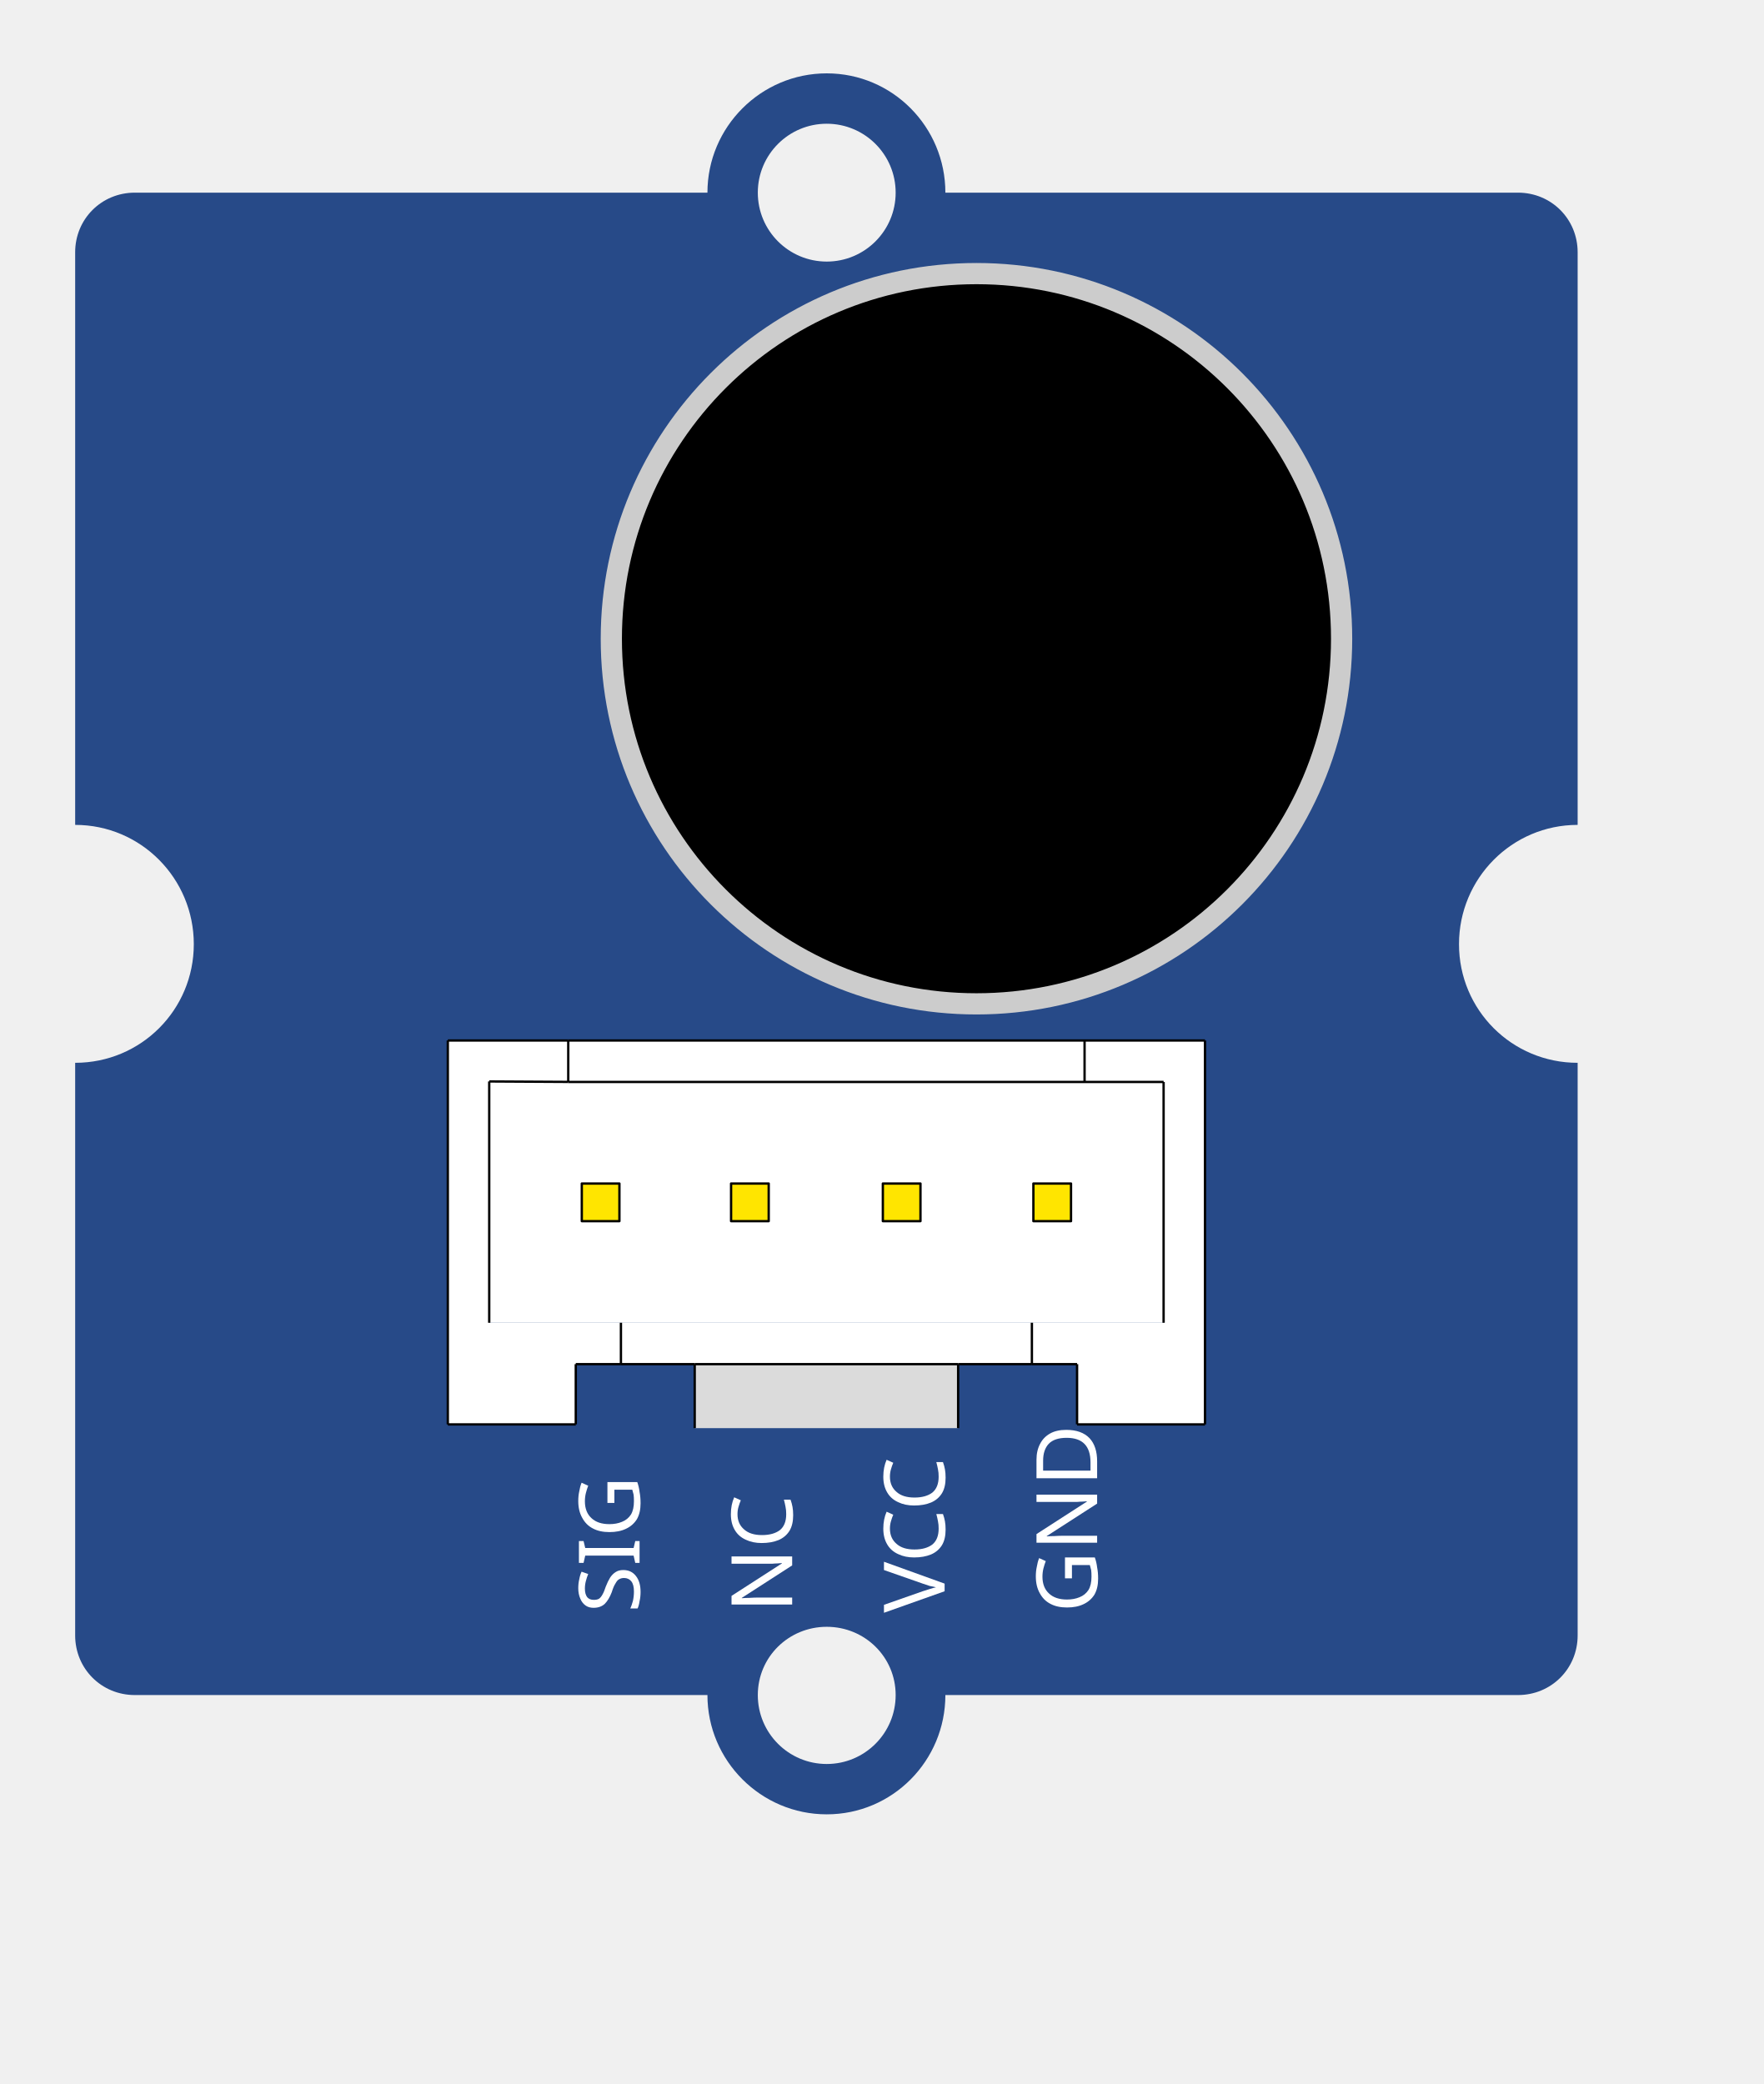
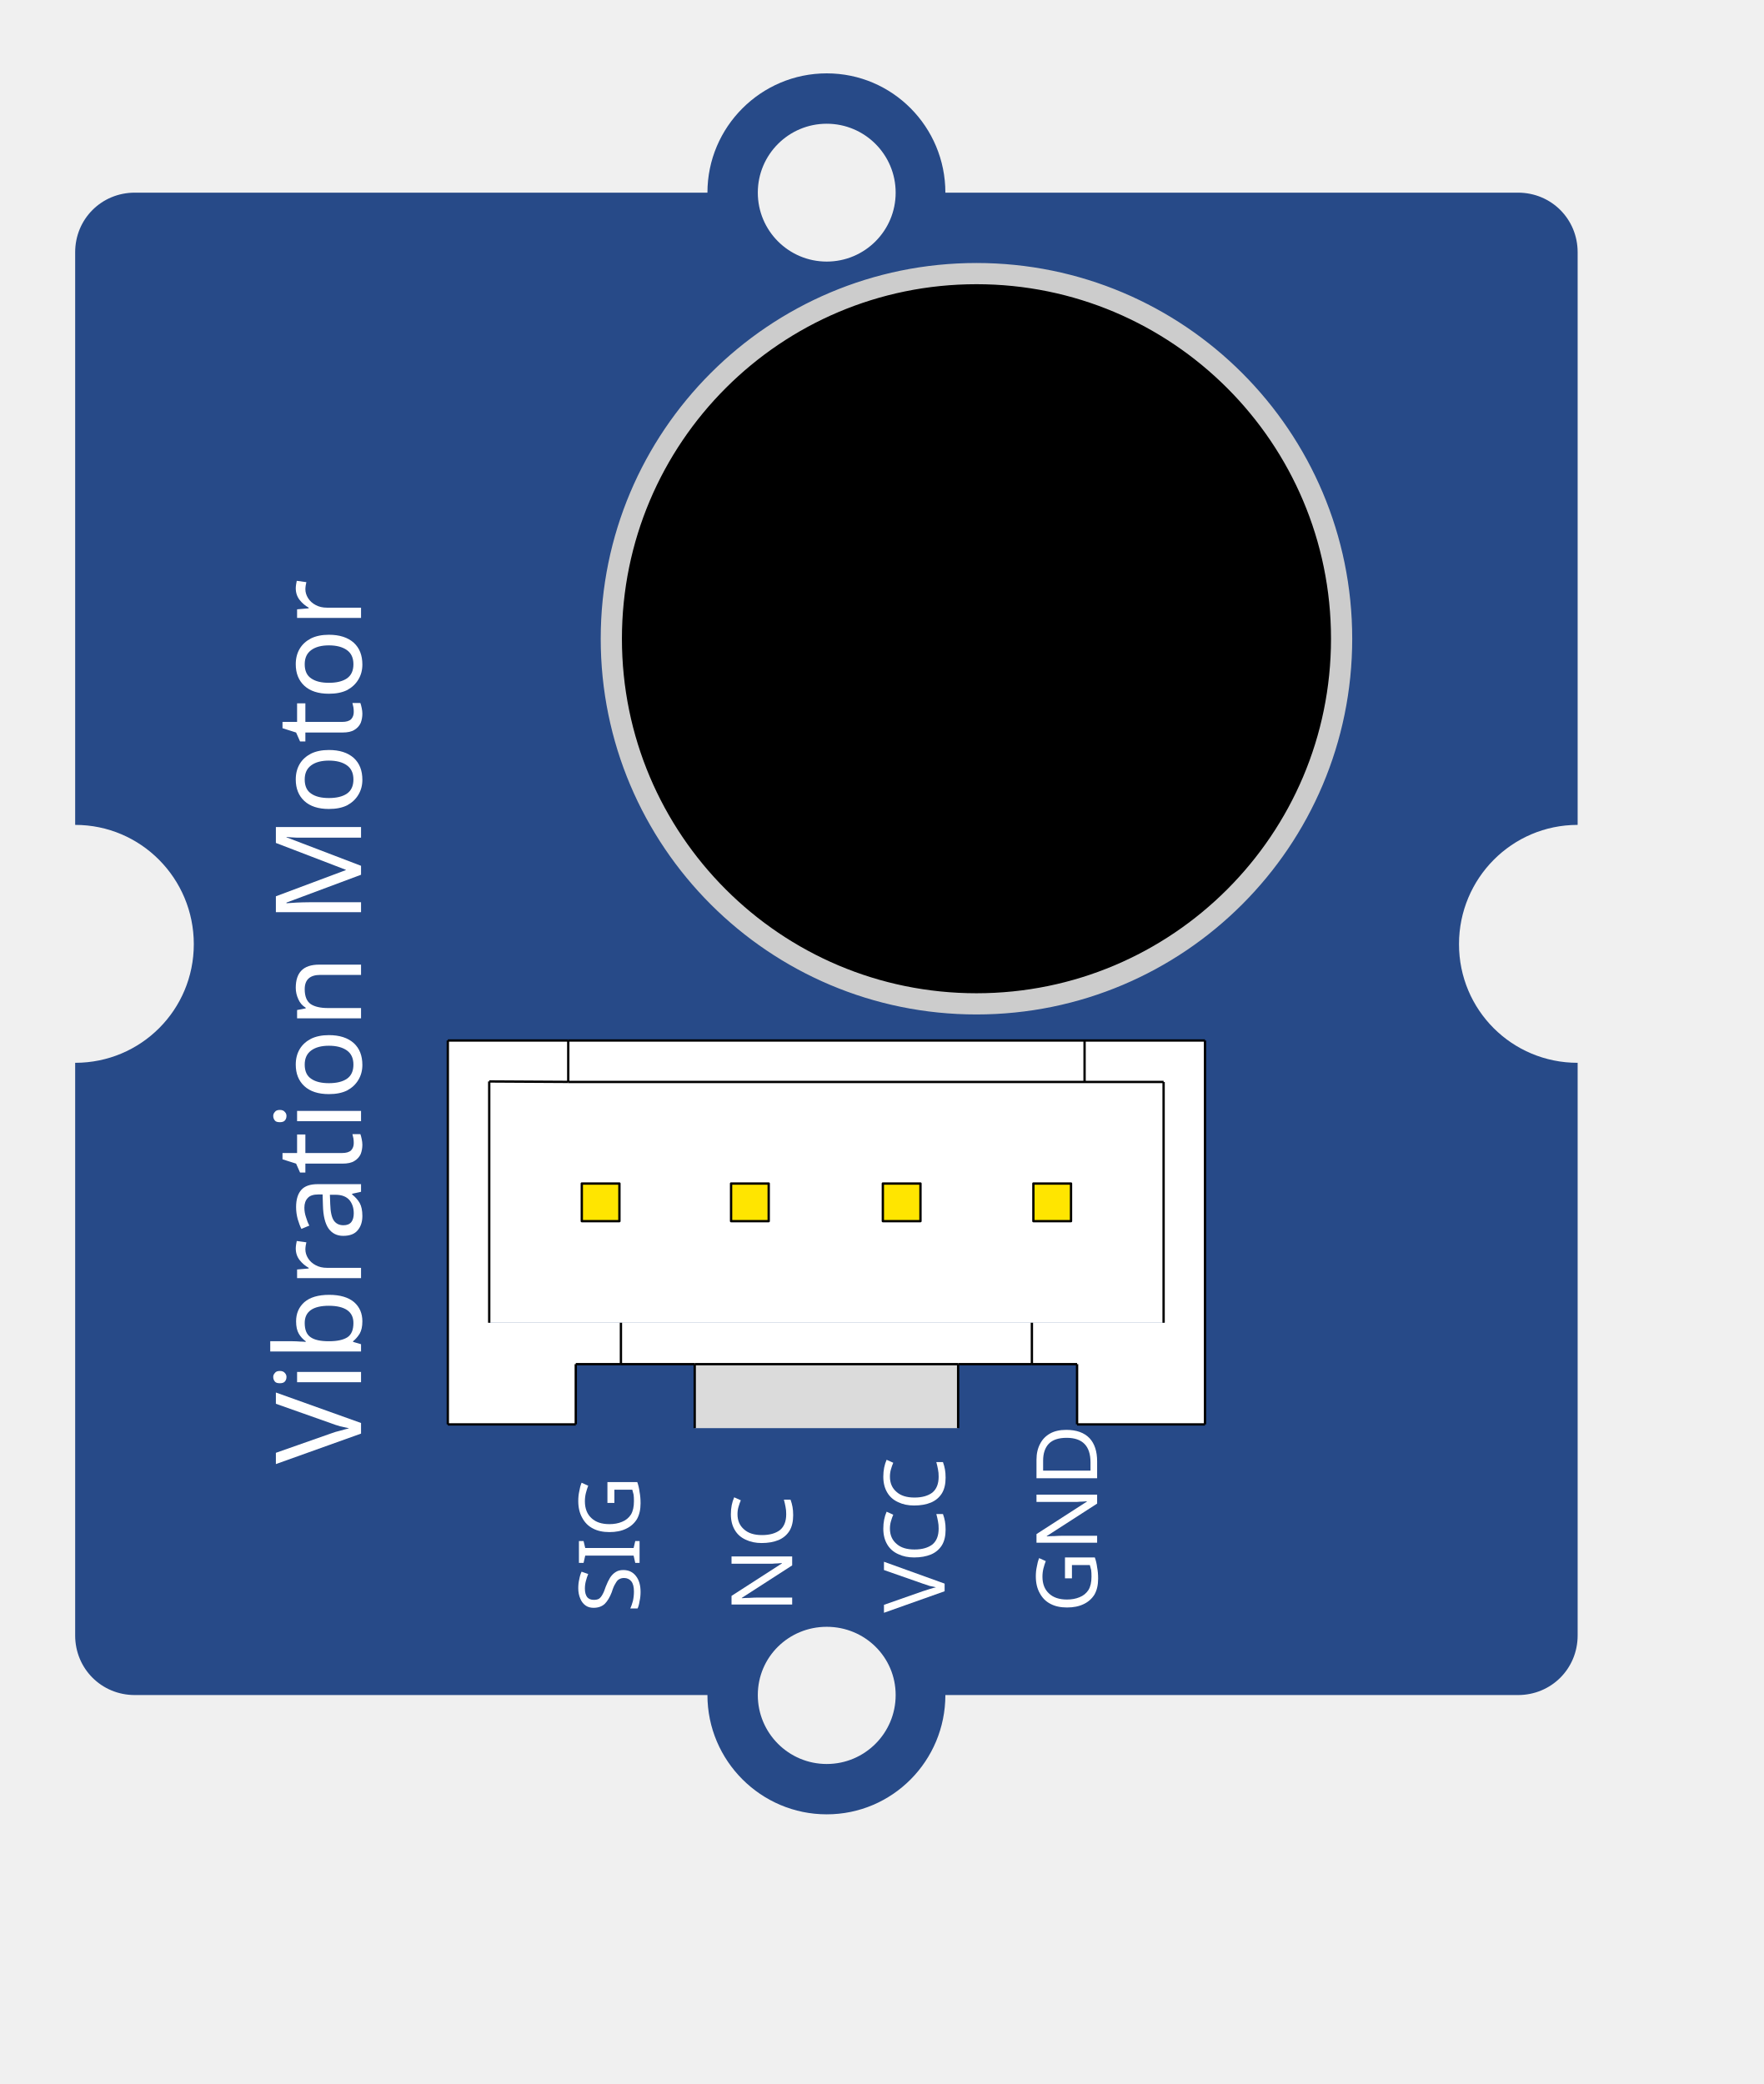
<svg xmlns="http://www.w3.org/2000/svg" width="22mm" version="1.1" height="26mm" id="svg2">
  <defs id="defs56" />
  <g id="layer1" style="display:inline" transform="translate(0,14.17323)">
    <path style="display:inline;fill:#274a88" d="m 38.981,-10.714 c -3.1,0 -5.625,2.525 -5.625,5.625 l -27,0 c -1.57,0 -2.812,1.242 -2.812,2.812 l 0,27 c 3.1,0 5.594,2.525 5.594,5.625 0,3.1 -2.494,5.594 -5.594,5.594 l 0,27 c 0,1.57 1.242,2.812 2.812,2.812 l 27,0 c 0,3.1 2.525,5.625 5.625,5.625 3.1,0 5.594,-2.525 5.594,-5.625 l 27,0 c 1.57,0 2.812,-1.242 2.812,-2.812 l 0,-27 c -3.1,0 -5.594,-2.494 -5.594,-5.594 0,-3.1 2.494,-5.625 5.594,-5.625 l 0,-27 c 0,-1.57 -1.242,-2.812 -2.812,-2.812 l -27,0 c 0,-3.1 -2.494,-5.625 -5.594,-5.625 z m 0,2.375 c 1.795,0 3.25,1.455 3.25,3.25 0,1.795 -1.455,3.25 -3.25,3.25 -1.795,0 -3.25,-1.455 -3.25,-3.25 0,-1.795 1.455,-3.25 3.25,-3.25 z m 0,70.875 c 1.795,0 3.25,1.424 3.25,3.219 0,1.795 -1.455,3.25 -3.25,3.25 -1.795,0 -3.25,-1.455 -3.25,-3.25 0,-1.795 1.455,-3.219 3.25,-3.219 z" id="Board" />
  </g>
  <g id="layer2" style="display:inline" transform="translate(0,14.17323)">
    <circle cx="46.041" cy="15.945" id="Vib_Motor" style="display:inline;fill:#000000;stroke:#cccccc;stroke-width:1;stroke-opacity:1" r="17.217" />
  </g>
  <g id="layer4" transform="translate(0,14.17323)" style="display:inline">
    <text style="font-size:4px;font-family:OCRA;display:inline;fill:#ffffff" font-size="3.2" id="Label_GND" y="51.731" x="-61.874" transform="matrix(0,-1,1,0,0,0)">
      <tspan style="-inkscape-font-specification:'OCRA, Normal';font-family:OCRA;font-weight:normal;font-style:normal;font-stretch:normal;font-variant:normal;font-size:4px;text-anchor:start;text-align:start;writing-mode:lr;line-height:125%" id="tspan4189">GND</tspan>
    </text>
    <text style="font-size:4px;font-family:OCRA;display:inline;fill:#ffffff" font-size="3.2" id="Label_VCC" y="44.54" x="-61.874" transform="matrix(0,-1,1,0,0,0)">
      <tspan style="-inkscape-font-specification:'OCRA, Normal';font-family:OCRA;font-weight:normal;font-style:normal;font-stretch:normal;font-variant:normal;font-size:4px;text-anchor:start;text-align:start;writing-mode:lr;line-height:125%" id="tspan4187">VCC</tspan>
    </text>
    <text style="font-size:4px;font-family:OCRA;display:inline;fill:#ffffff" font-size="3.2" id="Label_NC" y="37.349" x="-61.874" transform="matrix(0,-1,1,0,0,0)">
      <tspan style="-inkscape-font-specification:'OCRA, Normal';font-family:OCRA;font-weight:normal;font-style:normal;font-stretch:normal;font-variant:normal;font-size:4px;text-anchor:start;text-align:start;writing-mode:lr;line-height:125%" id="tspan4185">NC</tspan>
    </text>
    <text style="font-size:4px;font-family:OCRA;display:inline;fill:#ffffff" font-size="3.2" id="Label_SIG" y="30.157" x="-61.874" transform="matrix(0,-1,1,0,0,0)">
      <tspan style="-inkscape-font-specification:'OCRA, Normal';font-family:OCRA;font-weight:normal;font-style:normal;font-stretch:normal;font-variant:normal;font-size:4px;text-anchor:start;text-align:start;writing-mode:lr;line-height:125%" id="tspan4183">SIG</tspan>
+     </text>
+     <text xml:space="preserve" style="font-style:normal;font-variant:normal;font-weight:normal;font-stretch:normal;font-size:5.625px;line-height:125%;font-family:OCRA;-inkscape-font-specification:'OCRA, Normal';text-align:center;letter-spacing:0px;word-spacing:0px;writing-mode:lr-tb;text-anchor:middle;fill:#000000;fill-opacity:1;stroke:none;stroke-width:1px;stroke-linecap:butt;stroke-linejoin:miter;stroke-opacity:1" x="-30.337" y="17.025" id="Label_Main" transform="matrix(0,-1,1,0,0,0)">
+       <tspan id="tspan4188" x="-30.337" y="17.025" style="font-style:normal;font-variant:normal;font-weight:normal;font-stretch:normal;font-size:5.625px;line-height:125%;font-family:OCRA;-inkscape-font-specification:'OCRA, Normal';text-align:center;writing-mode:lr-tb;text-anchor:middle;fill:#ffffff">Vibration Motor</tspan>
    </text>
  </g>
  <g id="layer3" transform="translate(0,14.17323)" style="display:inline">
    <g style="display:inline" id="Grove_Socket" transform="matrix(0,-1,1,0,-0.02239171,77.95276)">
      <g transform="matrix(1.249998,0,0,1.249998,3.544295,-1257.101)" id="g33658-1">
        <path style="fill:#ffffff" d="m 31.614,1022.592 0,4.543 -1.562,0 0.017,-2.981 -9.103,0 0,4.968 -1.562,0 0,-1.703 -2.271,0 0,-4.827 14.48,0 z" id="path16826-7" />
        <path style="fill:#ffffff" d="m 31.614,1046.611 0,4.543 -14.48,0 0,-4.827 2.271,0 0,-1.704 1.562,0 0,4.968 9.085,0 0,-2.981 1.562,0 z" id="path16828-7" />
        <path style="fill:#ffffff" d="m 20.967,1049.592 0,-4.968 0,-15.502 0,-4.968 9.103,0 -0.017,2.981 0,19.477 0,2.981 -9.085,0 z m 3.833,-20.527 1.419,0 0,-1.42 -1.419,0 0,1.42 z m 1.419,5.632 0,-1.42 -1.419,0 0,1.42 1.419,0 z m 0,9.983 -1.419,0 0,1.42 1.419,0 0,-1.42 z m -1.419,-4.259 1.419,0 0,-1.42 -1.419,0 0,1.42 z" id="path16830-7" />
        <path style="fill:#ffffff" d="m 31.614,1046.611 -1.562,0 0,-19.477 1.562,0 0,19.477 z" id="path16832-7" />
        <path style="fill:#ffffff" d="m 19.406,1031.905 0,-2.782 1.562,0 0,15.502 -1.562,0 0,-2.782 0,-9.937 z" id="path16834-3" />
        <path style="fill:#dbdbdb" d="m 16.992,1031.905 2.413,0 0,9.937 -2.413,0 0,-9.937 z" id="path16836-3" />
        <path style="fill:none;stroke:#000000;stroke-width:0.088;stroke-miterlimit:10" stroke-miterlimit="10" d="m 31.614,1027.135 0,-4.543" id="path22208-5" />
        <path style="fill:none;stroke:#000000;stroke-width:0.088;stroke-miterlimit:10" stroke-miterlimit="10" d="m 31.614,1027.135 -1.562,0" id="path22210-9" />
        <path style="fill:none;stroke:#000000;stroke-width:0.088;stroke-miterlimit:10" stroke-miterlimit="10" d="m 30.07,1024.154 -0.017,2.981" id="path22212-9" />
        <path style="fill:none;stroke:#000000;stroke-width:0.088;stroke-miterlimit:10" stroke-miterlimit="10" d="m 20.967,1024.154 9.103,0" id="path22214-8" />
        <path style="fill:none;stroke:#000000;stroke-width:0.088;stroke-miterlimit:10" stroke-miterlimit="10" d="m 20.967,1029.122 -1.562,0" id="path22216-1" />
        <path style="fill:none;stroke:#000000;stroke-width:0.088;stroke-miterlimit:10" stroke-miterlimit="10" d="m 19.406,1027.419 0,1.703" id="path22218-8" />
        <path style="fill:none;stroke:#000000;stroke-width:0.088;stroke-miterlimit:10" stroke-miterlimit="10" d="m 31.614,1046.611 0,-19.477" id="path22220-2" />
        <path style="fill:none;stroke:#000000;stroke-width:0.088;stroke-miterlimit:10" stroke-miterlimit="10" d="m 19.406,1029.122 0,2.782" id="path22222-6" />
        <path style="fill:none;stroke:#000000;stroke-width:0.088;stroke-miterlimit:10" stroke-miterlimit="10" d="m 17.134,1022.592 0,4.827" id="path22240-6" />
        <path style="fill:none;stroke:#000000;stroke-width:0.088;stroke-miterlimit:10" stroke-miterlimit="10" d="m 19.406,1027.419 -2.271,0" id="path22242-0" />
        <path style="fill:none;stroke:#000000;stroke-width:0.088;stroke-miterlimit:10" stroke-miterlimit="10" d="m 19.406,1031.905 -2.413,0" id="path22244-3" />
        <path style="fill:none;stroke:#000000;stroke-width:0.088;stroke-miterlimit:10" stroke-miterlimit="10" d="m 30.052,1049.592 -9.085,0" id="path22246-8" />
        <path style="fill:none;stroke:#000000;stroke-width:0.088;stroke-miterlimit:10" stroke-miterlimit="10" d="m 30.052,1046.611 0,2.981" id="path22248-0" />
        <path style="fill:none;stroke:#000000;stroke-width:0.088;stroke-miterlimit:10" stroke-miterlimit="10" d="m 31.614,1046.611 -1.562,0" id="path22250-1" />
        <path style="fill:none;stroke:#000000;stroke-width:0.088;stroke-miterlimit:10" stroke-miterlimit="10" d="m 31.614,1046.611 0,4.543" id="path22252-2" />
        <path style="fill:none;stroke:#000000;stroke-width:0.088;stroke-miterlimit:10" stroke-miterlimit="10" d="m 19.406,1046.328 0,-1.704" id="path22254-5" />
        <path style="fill:none;stroke:#000000;stroke-width:0.088;stroke-miterlimit:10" stroke-miterlimit="10" d="m 19.406,1044.624 1.562,0" id="path22256-0" />
        <path style="fill:none;stroke:#000000;stroke-width:0.088;stroke-miterlimit:10" stroke-miterlimit="10" d="m 19.406,1044.624 0,-2.782" id="path22258-9" />
        <path style="fill:none;stroke:#000000;stroke-width:0.088;stroke-miterlimit:10" stroke-miterlimit="10" d="m 17.134,1051.154 0,-4.827" id="path22276-4" />
        <path style="fill:none;stroke:#000000;stroke-width:0.088;stroke-miterlimit:10" stroke-miterlimit="10" d="m 19.406,1046.328 -2.271,0" id="path22278-7" />
        <path style="fill:none;stroke:#000000;stroke-width:0.088;stroke-miterlimit:10" stroke-miterlimit="10" d="m 19.406,1041.842 -2.413,0" id="path22280-8" />
        <path style="fill:none;stroke:#000000;stroke-width:0.088;stroke-miterlimit:10" stroke-miterlimit="10" d="m 17.134,1022.592 14.48,0" id="path29506-3" />
        <path style="fill:none;stroke:#000000;stroke-width:0.088;stroke-miterlimit:10" stroke-miterlimit="10" d="m 19.406,1031.905 0,9.937" id="path29508-5" />
        <path style="fill:none;stroke:#000000;stroke-width:0.088;stroke-miterlimit:10" stroke-miterlimit="10" d="m 31.614,1051.154 -14.48,0" id="path29510-1" />
        <path style="fill:none;stroke:#000000;stroke-width:0.088;stroke-miterlimit:10" stroke-miterlimit="10" d="m 30.052,1027.135 0,19.477" id="path29512-2" />
      </g>
    </g>
  </g>
  <g id="layer5" transform="translate(0,14.17323)" style="display:inline">
    <path id="connector1pin" d="m 29.206,43.408 -1.774,0 0,-1.774 1.774,0 0,1.774 z" style="display:inline;fill:#ffe500;stroke:#000000;stroke-width:0.11;stroke-linejoin:round" />
    <path id="connector2pin" d="m 34.471,41.634 1.774,0 0,1.774 -1.774,0 0,-1.774 z" style="display:inline;fill:#ffe500;stroke:#000000;stroke-width:0.11;stroke-linejoin:round" />
    <path id="connector3pin" d="m 41.627,43.408 0,-1.774 1.774,0 0,1.774 -1.774,0 z" style="display:inline;fill:#ffe500;stroke:#000000;stroke-width:0.11;stroke-linejoin:round" />
    <path id="connector4pin" d="m 48.725,43.408 0,-1.774 1.774,0 0,1.774 -1.774,0 z" style="display:inline;fill:#ffe500;stroke:#000000;stroke-width:0.11;stroke-linejoin:round" />
  </g>
</svg>
